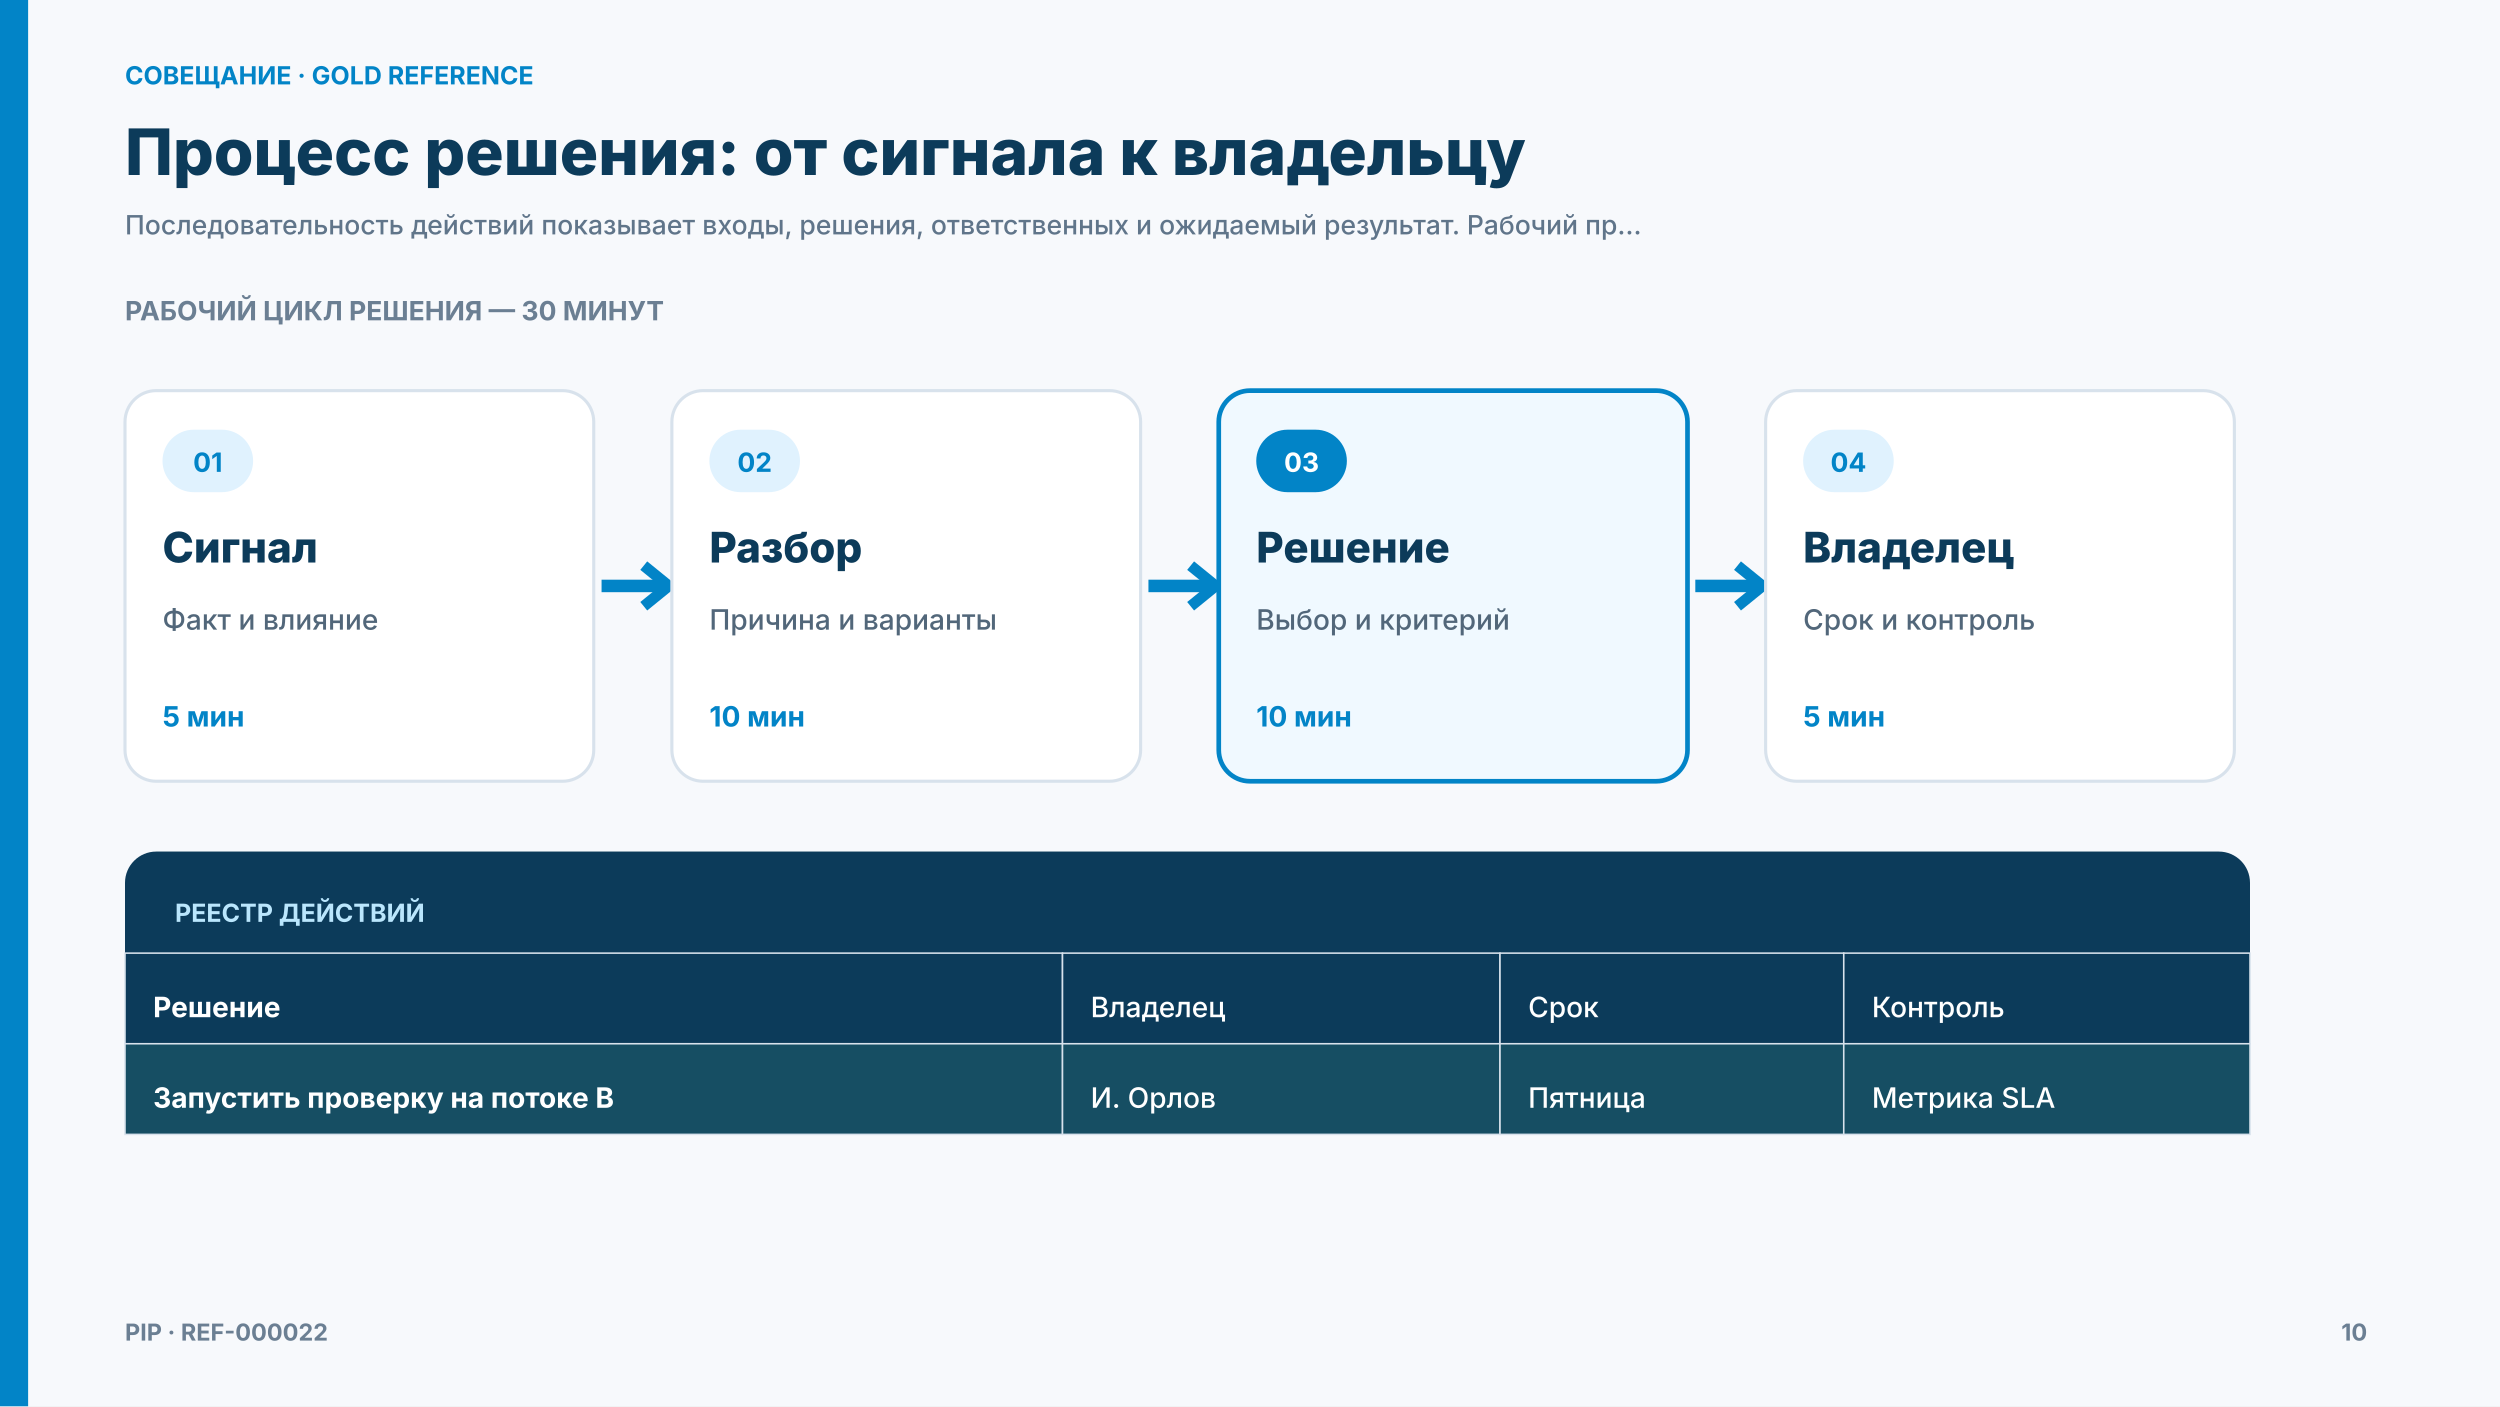
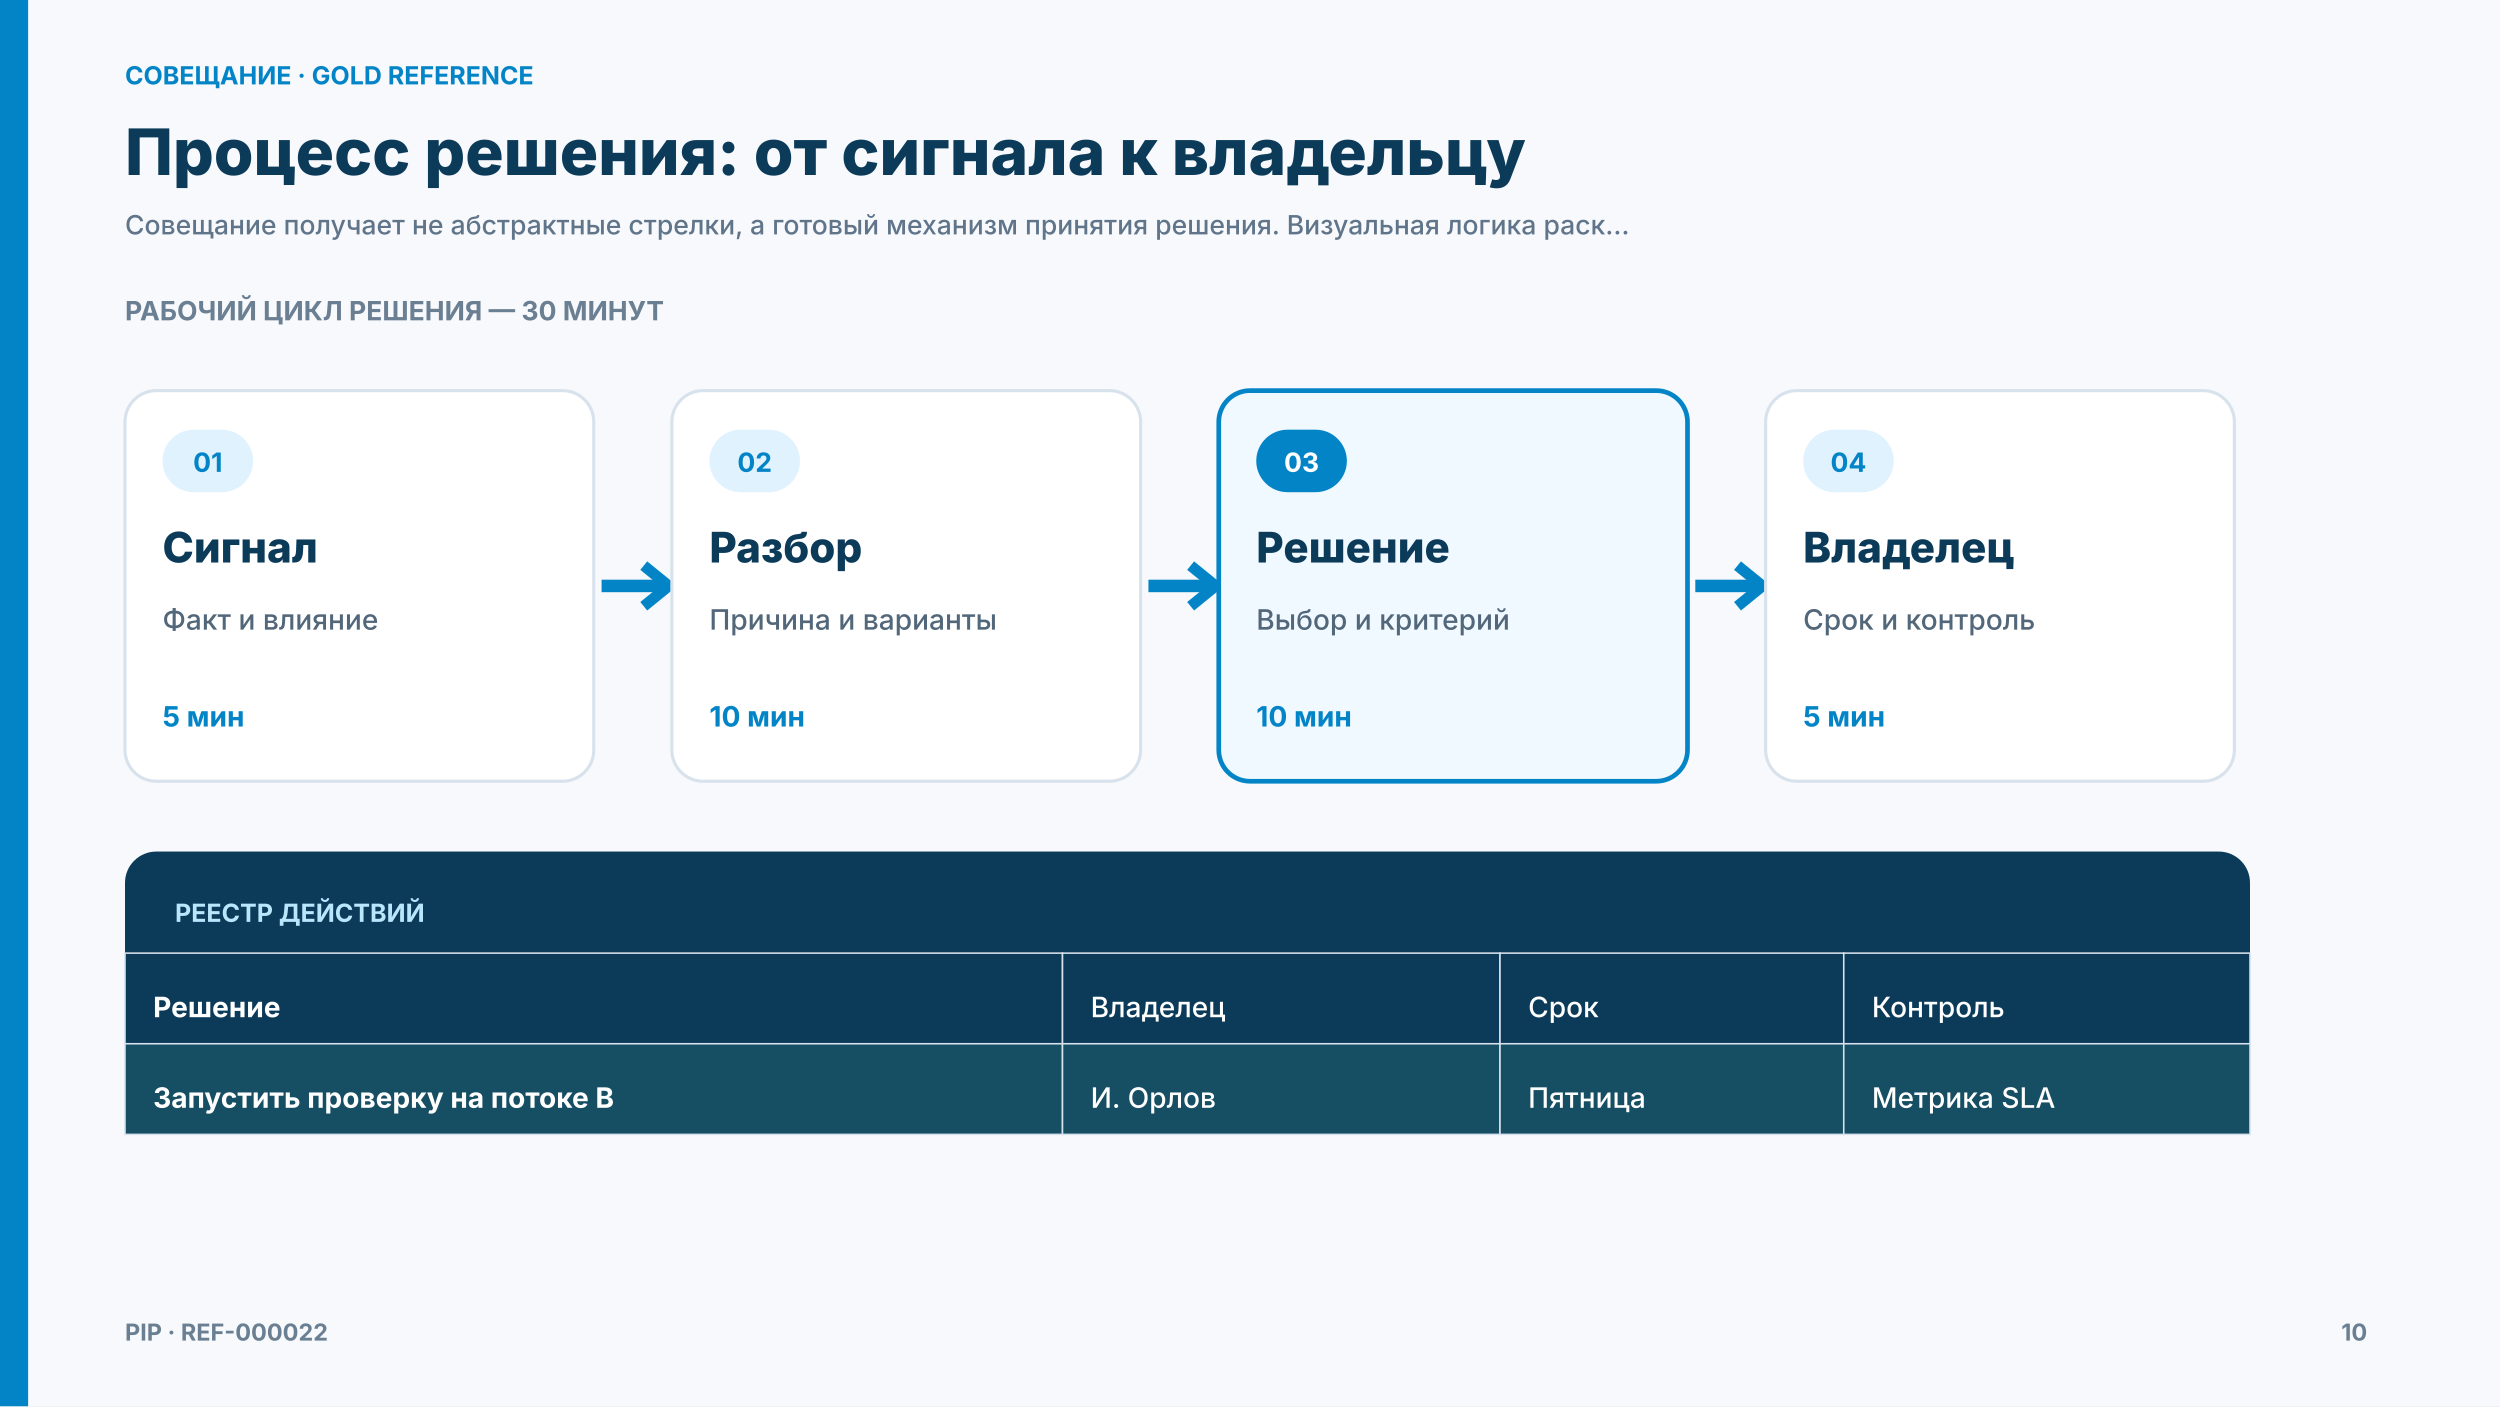
- <svg xmlns="http://www.w3.org/2000/svg" viewBox="0 0 1600 900" role="img" aria-labelledby="title description" data-gold="true" data-layout="gold-10">
+ <svg xmlns="http://www.w3.org/2000/svg" viewBox="0 0 1600 900" role="img" aria-labelledby="title description" data-gold="true" data-source-backed="true" data-preview-mode="original_pip_interpretation" data-layout="gold-10">
  <rect width="1600" height="900" fill="#F7F9FC" />
  <rect x="0" y="0" width="18" height="900" fill="#0284C7" />
  <text x="80" y="54" font-family="Inter, Arial, sans-serif" font-size="16" font-weight="750" fill="#0284C7" text-anchor="start">СОВЕЩАНИЕ · GOLD REFERENCE</text>
  <text x="80" y="112" font-family="Inter, Arial, sans-serif" font-size="41" font-weight="800" fill="#0C3B5A" text-anchor="start">Процесс решения: от сигнала к владельцу</text>
-   <text x="80" y="150" font-family="Inter, Arial, sans-serif" font-size="17" font-weight="500" fill="#60758A" text-anchor="start">Последовательность действий показывает входы, решения, ответственных и ожидаемый результат. Рабочий пр…</text>
+   <text x="80" y="150" font-family="Inter, Arial, sans-serif" font-size="17" font-weight="500" fill="#60758A" text-anchor="start">Совещание получает не абстрактные стрелки, а готовый механизм принятия решения. Визуальная логика раск…</text>
  <text x="80" y="205" font-family="Inter, Arial, sans-serif" font-size="17" font-weight="700" fill="#6B7F93" text-anchor="start">РАБОЧИЙ ЦИКЛ РЕШЕНИЯ — 30 МИНУТ</text>
  <rect x="80" y="250" width="300" height="250" rx="20" fill="#FFFFFF" stroke="#D8E2EC" stroke-width="2" />
  <rect x="104" y="275" width="58" height="40" rx="20" fill="#E0F2FE" stroke="#E0F2FE" stroke-width="0" />
  <text x="133" y="302" font-family="Inter, Arial, sans-serif" font-size="17" font-weight="700" fill="#0284C7" text-anchor="middle">01</text>
  <text x="104" y="360" font-family="Inter, Arial, sans-serif" font-size="27" font-weight="800" fill="#0C3B5A" text-anchor="start">Сигнал</text>
  <text x="104" y="403" font-family="Inter, Arial, sans-serif" font-size="18" font-weight="550" fill="#52677A" text-anchor="start">Факт и влияние</text>
  <text x="104" y="465" font-family="Inter, Arial, sans-serif" font-size="18" font-weight="750" fill="#0284C7" text-anchor="start">5 мин</text>
  <path d="M385 375h40" stroke="#0284C7" stroke-width="8" />
  <path d="m412 362 16 13-16 13" fill="none" stroke="#0284C7" stroke-width="7" />
  <rect x="430" y="250" width="300" height="250" rx="20" fill="#FFFFFF" stroke="#D8E2EC" stroke-width="2" />
  <rect x="454" y="275" width="58" height="40" rx="20" fill="#E0F2FE" stroke="#E0F2FE" stroke-width="0" />
  <text x="483" y="302" font-family="Inter, Arial, sans-serif" font-size="17" font-weight="700" fill="#0284C7" text-anchor="middle">02</text>
  <text x="454" y="360" font-family="Inter, Arial, sans-serif" font-size="27" font-weight="800" fill="#0C3B5A" text-anchor="start">Разбор</text>
  <text x="454" y="403" font-family="Inter, Arial, sans-serif" font-size="18" font-weight="550" fill="#52677A" text-anchor="start">Причина и варианты</text>
  <text x="454" y="465" font-family="Inter, Arial, sans-serif" font-size="18" font-weight="750" fill="#0284C7" text-anchor="start">10 мин</text>
  <path d="M735 375h40" stroke="#0284C7" stroke-width="8" />
  <path d="m762 362 16 13-16 13" fill="none" stroke="#0284C7" stroke-width="7" />
  <rect x="780" y="250" width="300" height="250" rx="20" fill="#F0F9FF" stroke="#0284C7" stroke-width="3" />
  <rect x="804" y="275" width="58" height="40" rx="20" fill="#0284C7" stroke="#0284C7" stroke-width="0" />
  <text x="833" y="302" font-family="Inter, Arial, sans-serif" font-size="17" font-weight="700" fill="#FFFFFF" text-anchor="middle">03</text>
  <text x="804" y="360" font-family="Inter, Arial, sans-serif" font-size="27" font-weight="800" fill="#0C3B5A" text-anchor="start">Решение</text>
  <text x="804" y="403" font-family="Inter, Arial, sans-serif" font-size="18" font-weight="550" fill="#52677A" text-anchor="start">Выбор и критерий</text>
  <text x="804" y="465" font-family="Inter, Arial, sans-serif" font-size="18" font-weight="750" fill="#0284C7" text-anchor="start">10 мин</text>
  <path d="M1085 375h40" stroke="#0284C7" stroke-width="8" />
  <path d="m1112 362 16 13-16 13" fill="none" stroke="#0284C7" stroke-width="7" />
  <rect x="1130" y="250" width="300" height="250" rx="20" fill="#FFFFFF" stroke="#D8E2EC" stroke-width="2" />
  <rect x="1154" y="275" width="58" height="40" rx="20" fill="#E0F2FE" stroke="#E0F2FE" stroke-width="0" />
  <text x="1183" y="302" font-family="Inter, Arial, sans-serif" font-size="17" font-weight="700" fill="#0284C7" text-anchor="middle">04</text>
  <text x="1154" y="360" font-family="Inter, Arial, sans-serif" font-size="27" font-weight="800" fill="#0C3B5A" text-anchor="start">Владелец</text>
  <text x="1154" y="403" font-family="Inter, Arial, sans-serif" font-size="18" font-weight="550" fill="#52677A" text-anchor="start">Срок и контроль</text>
  <text x="1154" y="465" font-family="Inter, Arial, sans-serif" font-size="18" font-weight="750" fill="#0284C7" text-anchor="start">5 мин</text>
  <rect x="80" y="545" width="1360" height="180" rx="20" fill="#0C3B5A" stroke="#0C3B5A" stroke-width="0" />
  <text x="112" y="590" font-family="Inter, Arial, sans-serif" font-size="16" font-weight="700" fill="#BAE6FD" text-anchor="start">РЕЕСТР ДЕЙСТВИЙ</text>
  <rect x="80" y="610" width="600" height="58" rx="0" fill="#0C3B5A" stroke="#D8E2EC" stroke-width="1" />
  <text x="98" y="651" font-family="Inter, Arial, sans-serif" font-size="18" font-weight="650" fill="#FFFFFF" text-anchor="start">Решение</text>
  <rect x="680" y="610" width="280" height="58" rx="0" fill="#0C3B5A" stroke="#D8E2EC" stroke-width="1" />
  <text x="698" y="651" font-family="Inter, Arial, sans-serif" font-size="18" font-weight="550" fill="#FFFFFF" text-anchor="start">Владелец</text>
  <rect x="960" y="610" width="220" height="58" rx="0" fill="#0C3B5A" stroke="#D8E2EC" stroke-width="1" />
  <text x="978" y="651" font-family="Inter, Arial, sans-serif" font-size="18" font-weight="550" fill="#FFFFFF" text-anchor="start">Срок</text>
  <rect x="1180" y="610" width="260" height="58" rx="0" fill="#0C3B5A" stroke="#D8E2EC" stroke-width="1" />
  <text x="1198" y="651" font-family="Inter, Arial, sans-serif" font-size="18" font-weight="550" fill="#FFFFFF" text-anchor="start">Контроль</text>
  <rect x="80" y="668" width="600" height="58" rx="0" fill="#164E63" stroke="#D8E2EC" stroke-width="1" />
  <text x="98" y="709" font-family="Inter, Arial, sans-serif" font-size="18" font-weight="650" fill="#FFFFFF" text-anchor="start">Запустить проверку на потоке B</text>
  <rect x="680" y="668" width="280" height="58" rx="0" fill="#164E63" stroke="#D8E2EC" stroke-width="1" />
  <text x="698" y="709" font-family="Inter, Arial, sans-serif" font-size="18" font-weight="550" fill="#FFFFFF" text-anchor="start">И. Орлов</text>
  <rect x="960" y="668" width="220" height="58" rx="0" fill="#164E63" stroke="#D8E2EC" stroke-width="1" />
  <text x="978" y="709" font-family="Inter, Arial, sans-serif" font-size="18" font-weight="550" fill="#FFFFFF" text-anchor="start">Пятница</text>
  <rect x="1180" y="668" width="260" height="58" rx="0" fill="#164E63" stroke="#D8E2EC" stroke-width="1" />
  <text x="1198" y="709" font-family="Inter, Arial, sans-serif" font-size="18" font-weight="550" fill="#FFFFFF" text-anchor="start">Метрика SLA</text>
  <text x="80" y="858" font-family="Inter, Arial, sans-serif" font-size="15" font-weight="700" fill="#6B7F93" text-anchor="start">PIP · REF-000022</text>
  <text x="1515" y="858" font-family="Inter, Arial, sans-serif" font-size="15" font-weight="700" fill="#6B7F93" text-anchor="end">10</text>
</svg>
